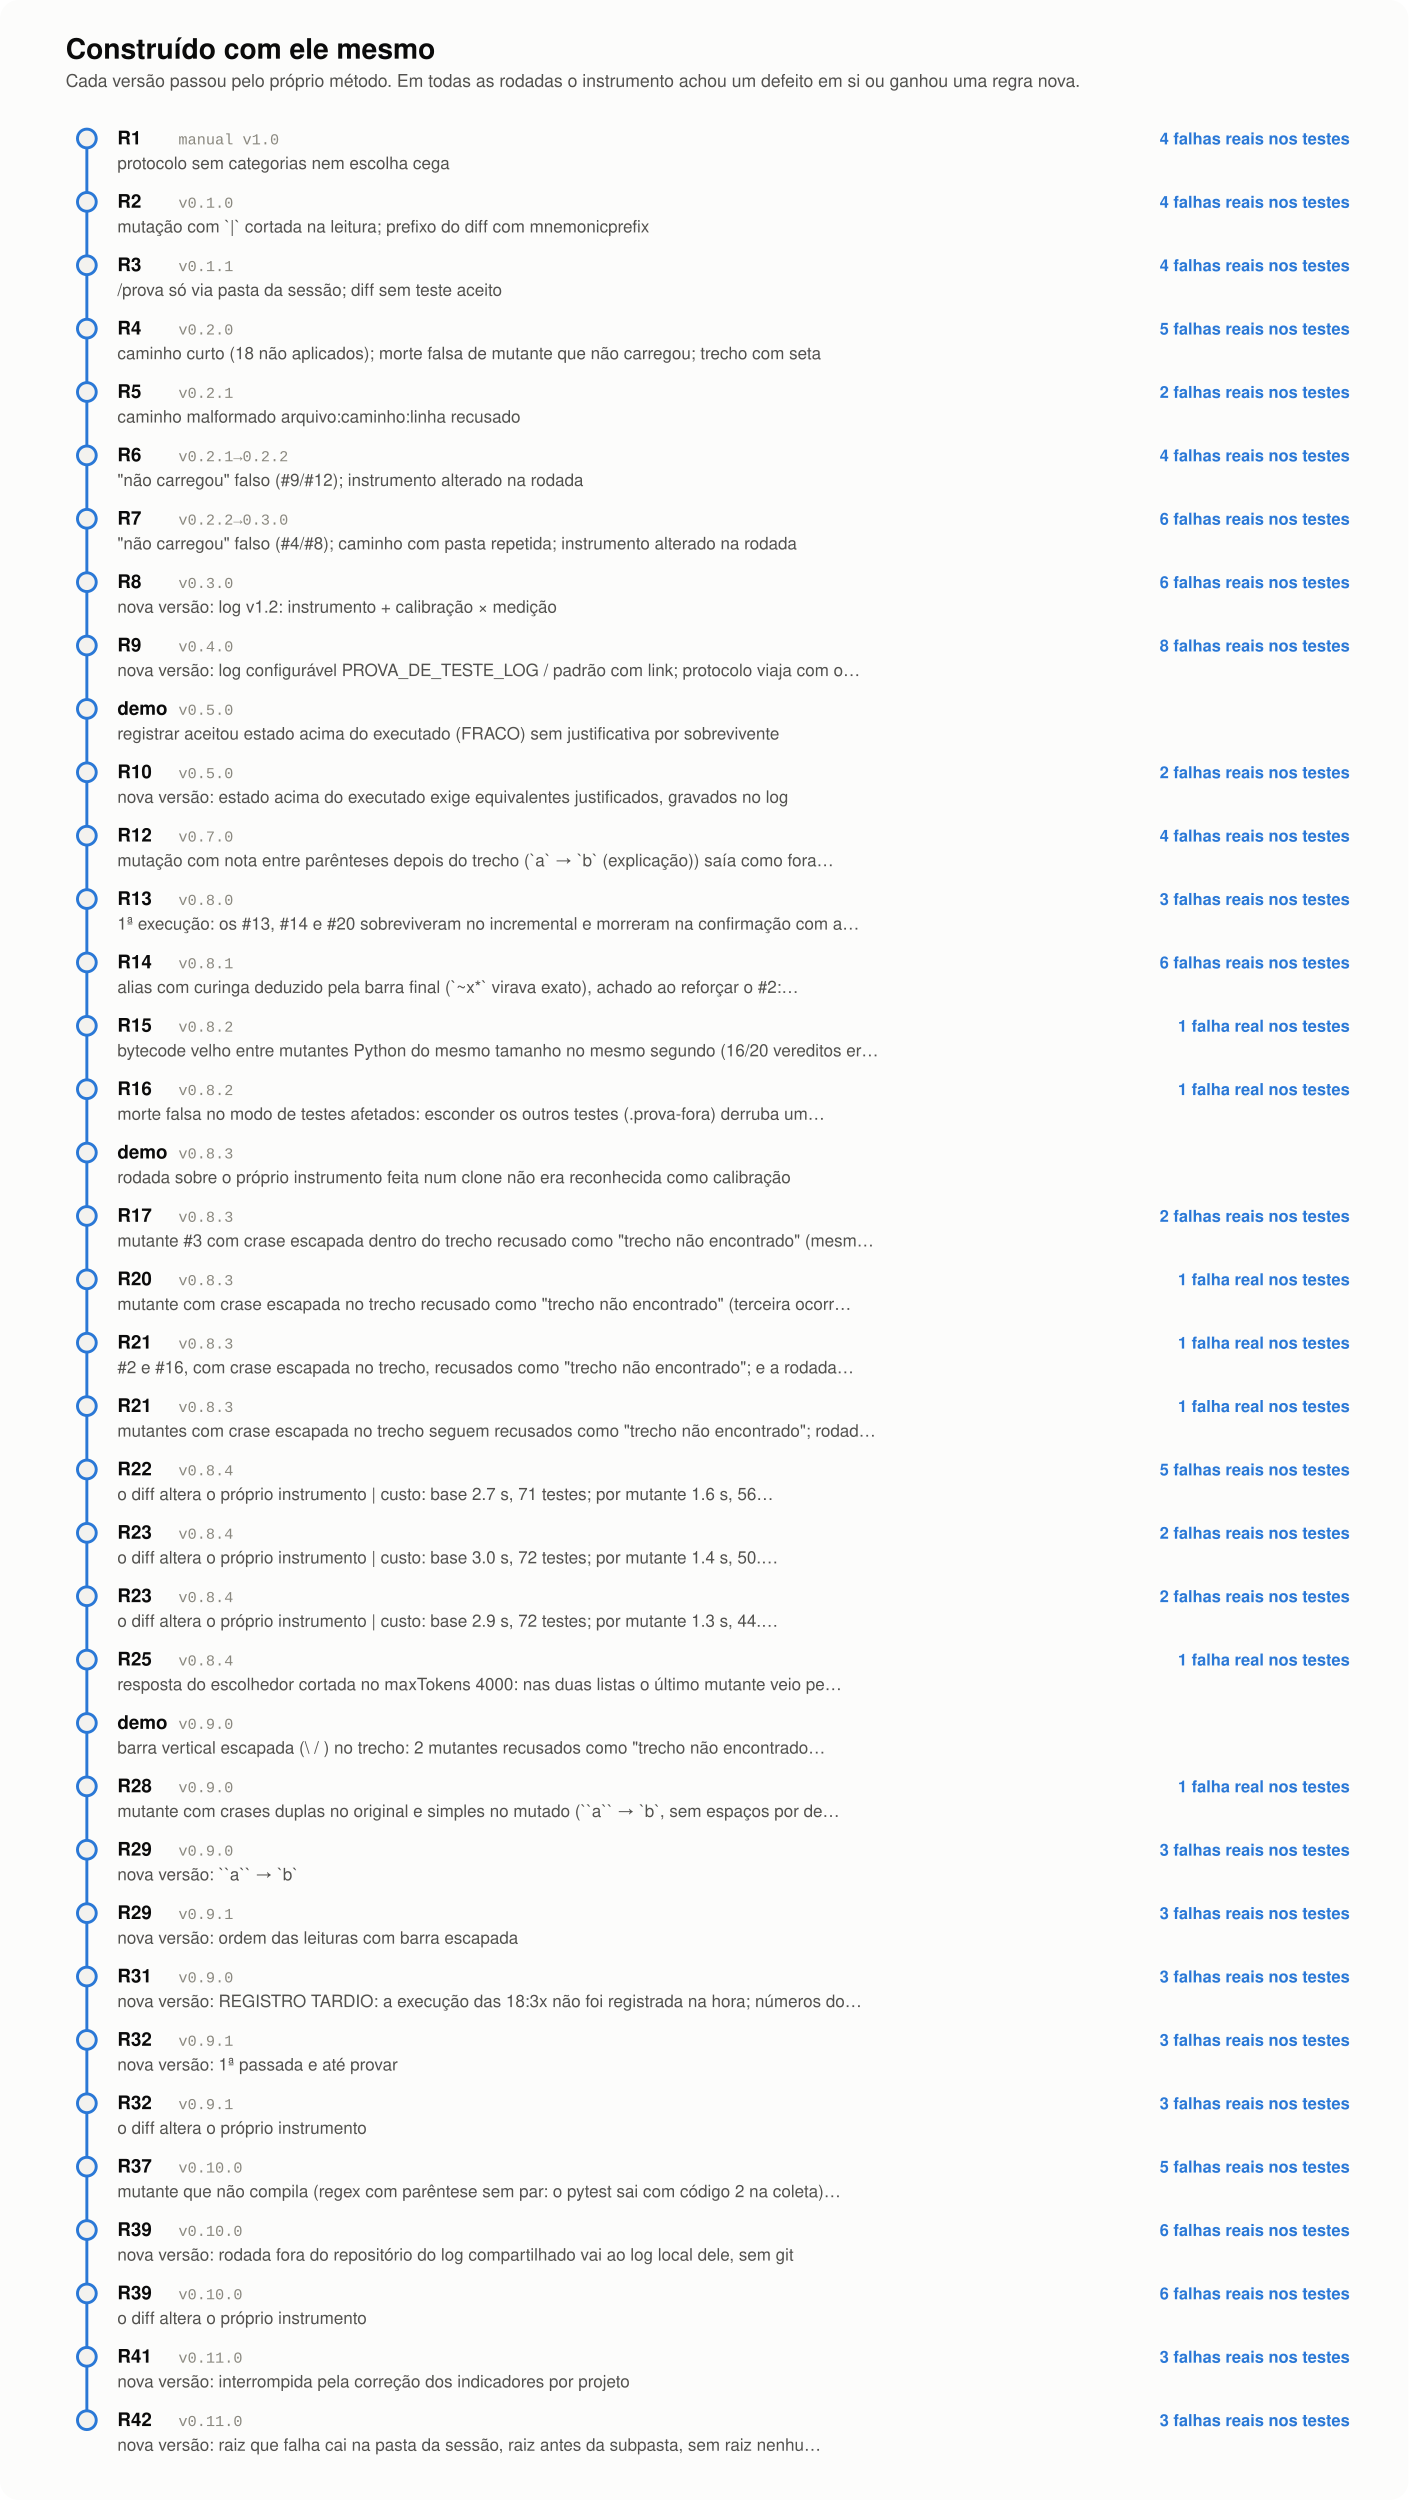
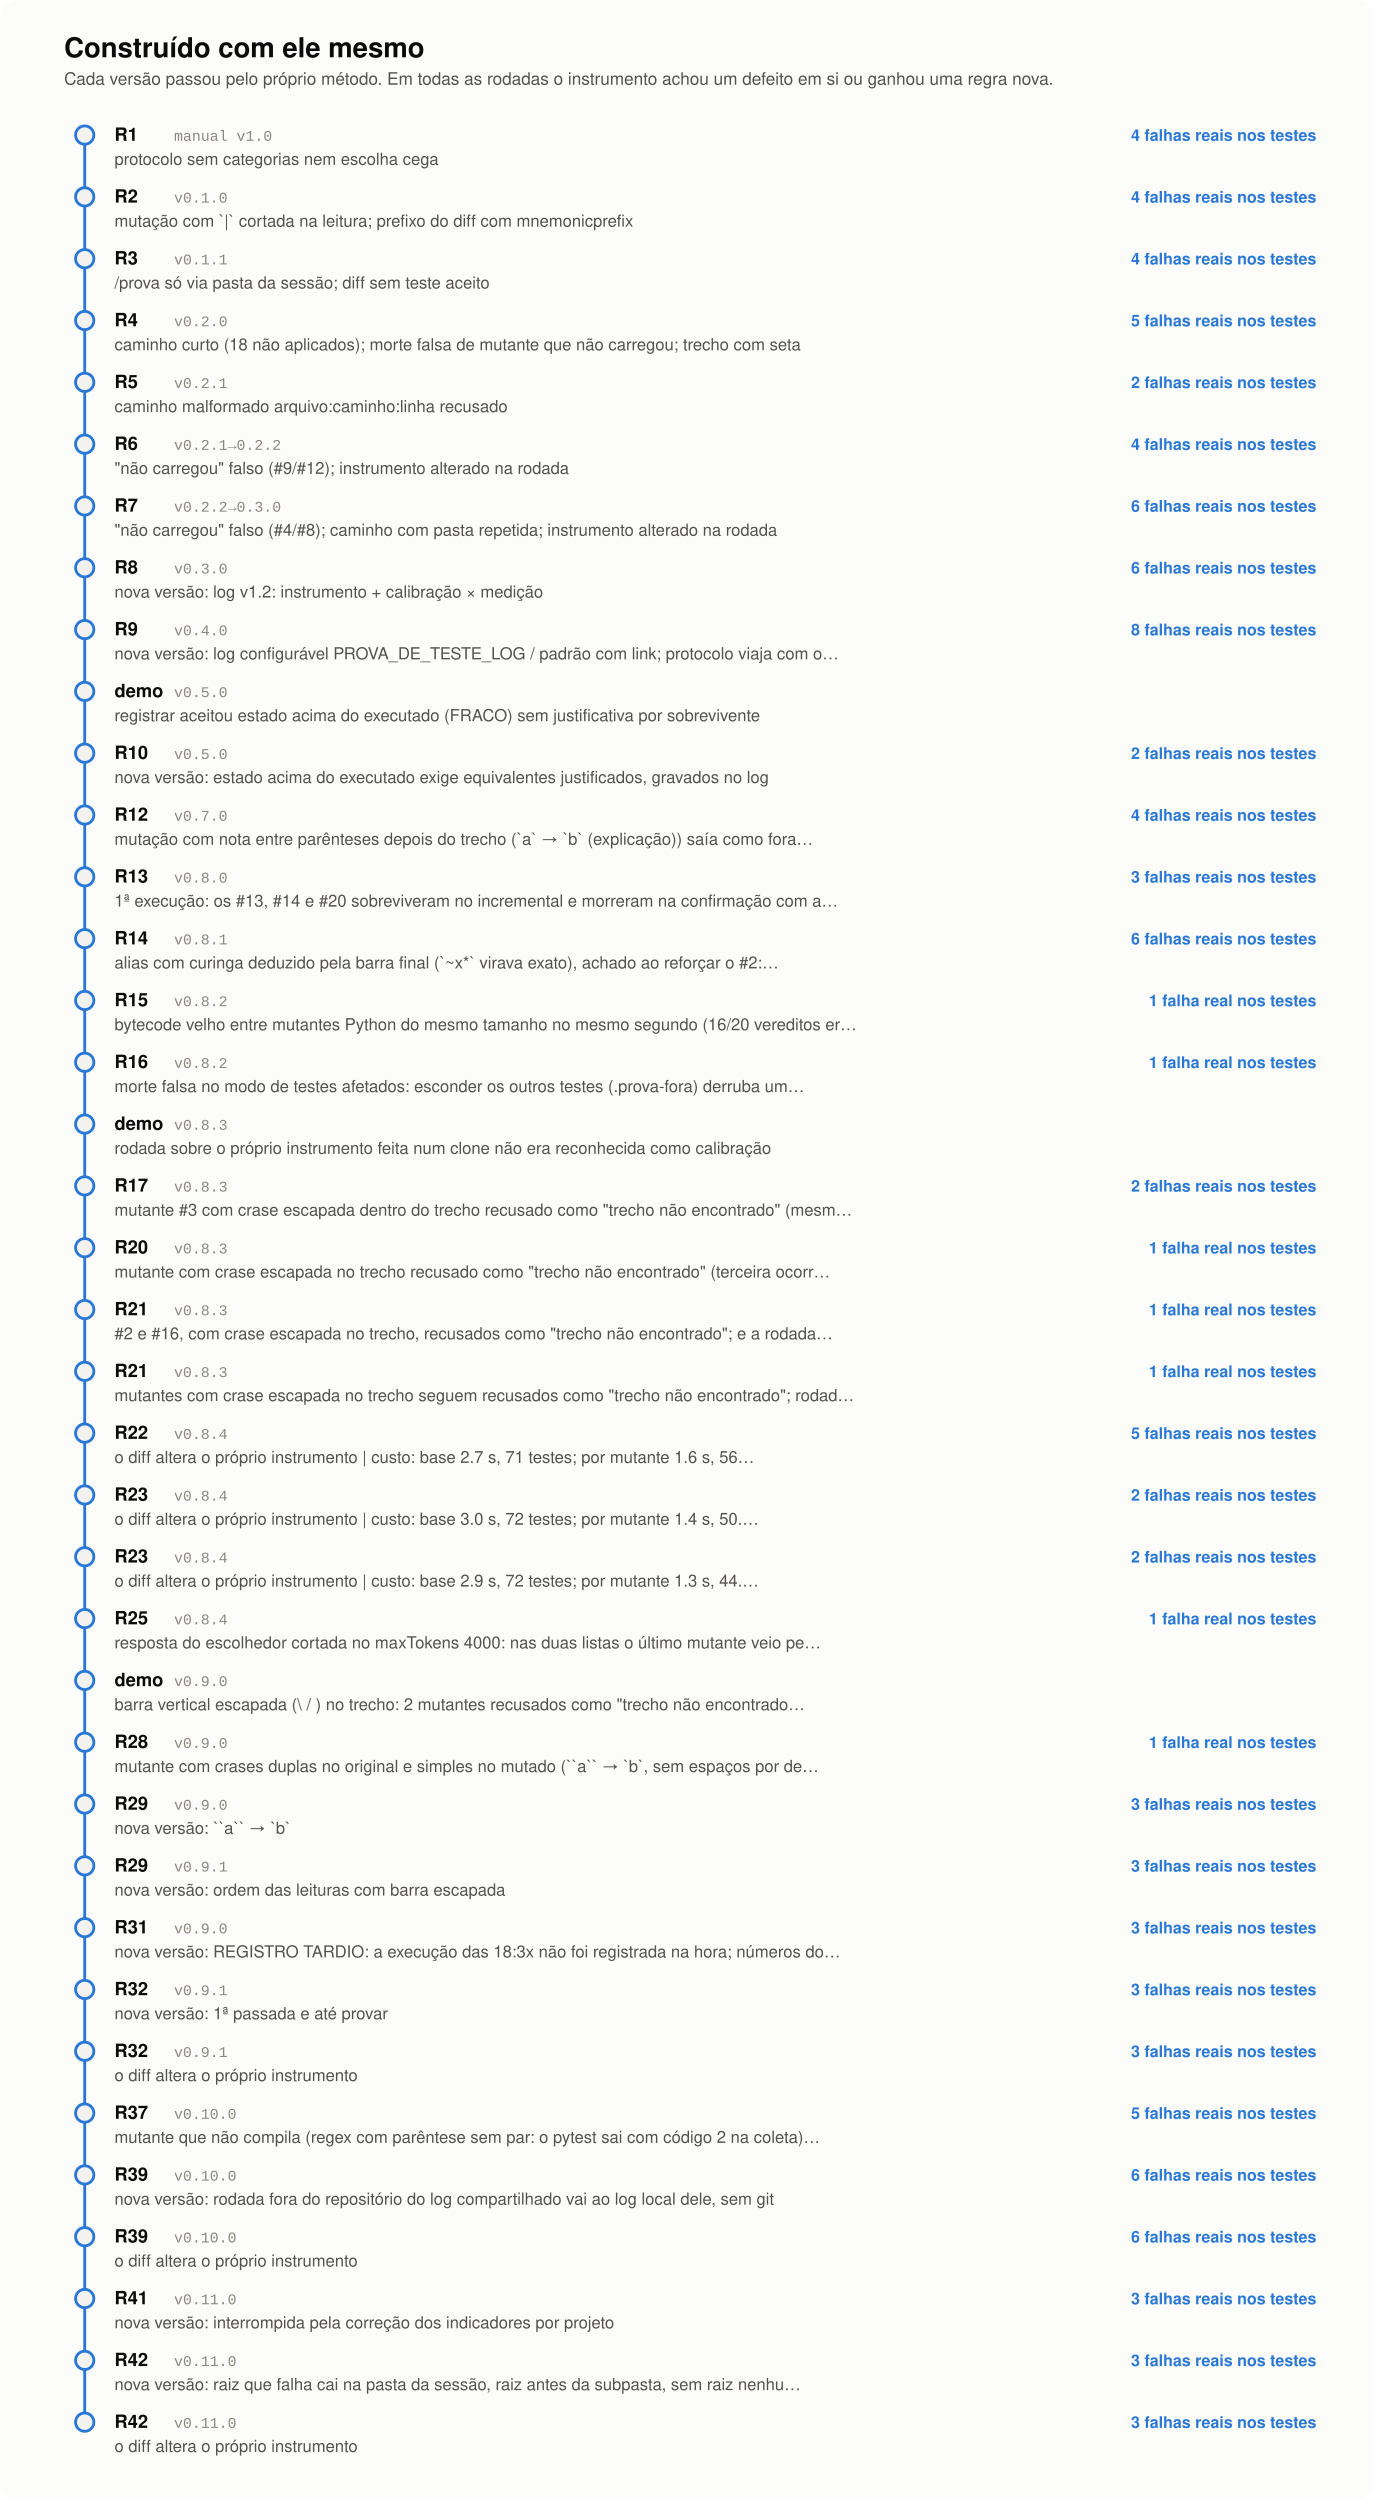
- <svg xmlns="http://www.w3.org/2000/svg" viewBox="0 0 1200 2130" width="1200" height="2130" role="img" aria-label="Linha do tempo das rodadas de calibração do instrumento" font-family="ui-sans-serif, -apple-system, 'Segoe UI', Helvetica, Arial, sans-serif">
+ <svg xmlns="http://www.w3.org/2000/svg" viewBox="0 0 1200 2184" width="1200" height="2184" role="img" aria-label="Linha do tempo das rodadas de calibração do instrumento" font-family="ui-sans-serif, -apple-system, 'Segoe UI', Helvetica, Arial, sans-serif">
  <style>
  .sup { fill: #fcfcfb; } .sup2 { fill: #f3f2ef; } .borda { stroke: #dedcd5; }
  .t1 { fill: #0b0b0b; } .t2 { fill: #52514e; } .t3 { fill: #8a887f; }
  .ac { fill: #2a78d6; } .acs { stroke: #2a78d6; } .acf { fill: #e8f1fb; }
  .ok { fill: #0f7a3d; } .okf { fill: #e3f3e8; }
  @media (prefers-color-scheme: dark) {
    .sup { fill: #1a1a19; } .sup2 { fill: #232322; } .borda { stroke: #3a3936; }
    .t1 { fill: #f0efec; } .t2 { fill: #c3c2b7; } .t3 { fill: #8f8d84; }
    .ac { fill: #3987e5; } .acs { stroke: #3987e5; } .acf { fill: #1d2c40; }
    .ok { fill: #4cc27a; } .okf { fill: #16301f; }
  }
  @media (prefers-reduced-motion: reduce) { * { animation: none !important; } }
</style>
-   <rect width="1200" height="2130" rx="16" class="sup" />
+   <rect width="1200" height="2184" rx="16" class="sup" />
  <text x="56" y="50" font-size="24" font-weight="800" class="t1">Construído com ele mesmo</text>
  <text x="56" y="74" font-size="15" class="t2">Cada versão passou pelo próprio método. Em todas as rodadas o instrumento achou um defeito em si ou ganhou uma regra nova.</text>
  <line x1="74" y1="126" x2="74" y2="164" class="acs" stroke-width="2.5" />
  <circle cx="74" cy="118" r="8" class="sup2 acs" stroke-width="2.5" />
  <text x="100" y="123" font-size="16" font-weight="700" class="t1">R1</text>
  <text x="152" y="123" font-size="13" class="t3" font-family="ui-monospace, 'SF Mono', Menlo, Consolas, 'Liberation Mono', monospace">manual v1.0</text>
  <text x="100" y="144" font-size="14.5" class="t2">protocolo sem categorias nem escolha cega</text>
  <text x="1150" y="123" font-size="14" class="ac" text-anchor="end" font-weight="700">4 falhas reais nos testes</text>
  <line x1="74" y1="180" x2="74" y2="218" class="acs" stroke-width="2.5" />
  <circle cx="74" cy="172" r="8" class="sup2 acs" stroke-width="2.5" />
  <text x="100" y="177" font-size="16" font-weight="700" class="t1">R2</text>
  <text x="152" y="177" font-size="13" class="t3" font-family="ui-monospace, 'SF Mono', Menlo, Consolas, 'Liberation Mono', monospace">v0.1.0</text>
  <text x="100" y="198" font-size="14.5" class="t2">mutação com `|` cortada na leitura; prefixo do diff com mnemonicprefix</text>
  <text x="1150" y="177" font-size="14" class="ac" text-anchor="end" font-weight="700">4 falhas reais nos testes</text>
  <line x1="74" y1="234" x2="74" y2="272" class="acs" stroke-width="2.5" />
  <circle cx="74" cy="226" r="8" class="sup2 acs" stroke-width="2.5" />
  <text x="100" y="231" font-size="16" font-weight="700" class="t1">R3</text>
  <text x="152" y="231" font-size="13" class="t3" font-family="ui-monospace, 'SF Mono', Menlo, Consolas, 'Liberation Mono', monospace">v0.1.1</text>
  <text x="100" y="252" font-size="14.5" class="t2">/prova só via pasta da sessão; diff sem teste aceito</text>
  <text x="1150" y="231" font-size="14" class="ac" text-anchor="end" font-weight="700">4 falhas reais nos testes</text>
  <line x1="74" y1="288" x2="74" y2="326" class="acs" stroke-width="2.5" />
  <circle cx="74" cy="280" r="8" class="sup2 acs" stroke-width="2.5" />
  <text x="100" y="285" font-size="16" font-weight="700" class="t1">R4</text>
  <text x="152" y="285" font-size="13" class="t3" font-family="ui-monospace, 'SF Mono', Menlo, Consolas, 'Liberation Mono', monospace">v0.2.0</text>
  <text x="100" y="306" font-size="14.5" class="t2">caminho curto (18 não aplicados); morte falsa de mutante que não carregou; trecho com seta</text>
  <text x="1150" y="285" font-size="14" class="ac" text-anchor="end" font-weight="700">5 falhas reais nos testes</text>
  <line x1="74" y1="342" x2="74" y2="380" class="acs" stroke-width="2.5" />
  <circle cx="74" cy="334" r="8" class="sup2 acs" stroke-width="2.5" />
  <text x="100" y="339" font-size="16" font-weight="700" class="t1">R5</text>
  <text x="152" y="339" font-size="13" class="t3" font-family="ui-monospace, 'SF Mono', Menlo, Consolas, 'Liberation Mono', monospace">v0.2.1</text>
  <text x="100" y="360" font-size="14.5" class="t2">caminho malformado arquivo:caminho:linha recusado</text>
  <text x="1150" y="339" font-size="14" class="ac" text-anchor="end" font-weight="700">2 falhas reais nos testes</text>
  <line x1="74" y1="396" x2="74" y2="434" class="acs" stroke-width="2.5" />
  <circle cx="74" cy="388" r="8" class="sup2 acs" stroke-width="2.5" />
  <text x="100" y="393" font-size="16" font-weight="700" class="t1">R6</text>
  <text x="152" y="393" font-size="13" class="t3" font-family="ui-monospace, 'SF Mono', Menlo, Consolas, 'Liberation Mono', monospace">v0.2.1→0.2.2</text>
  <text x="100" y="414" font-size="14.5" class="t2">"não carregou" falso (#9/#12); instrumento alterado na rodada</text>
  <text x="1150" y="393" font-size="14" class="ac" text-anchor="end" font-weight="700">4 falhas reais nos testes</text>
  <line x1="74" y1="450" x2="74" y2="488" class="acs" stroke-width="2.5" />
  <circle cx="74" cy="442" r="8" class="sup2 acs" stroke-width="2.5" />
  <text x="100" y="447" font-size="16" font-weight="700" class="t1">R7</text>
  <text x="152" y="447" font-size="13" class="t3" font-family="ui-monospace, 'SF Mono', Menlo, Consolas, 'Liberation Mono', monospace">v0.2.2→0.3.0</text>
  <text x="100" y="468" font-size="14.5" class="t2">"não carregou" falso (#4/#8); caminho com pasta repetida; instrumento alterado na rodada</text>
  <text x="1150" y="447" font-size="14" class="ac" text-anchor="end" font-weight="700">6 falhas reais nos testes</text>
  <line x1="74" y1="504" x2="74" y2="542" class="acs" stroke-width="2.5" />
  <circle cx="74" cy="496" r="8" class="sup2 acs" stroke-width="2.5" />
  <text x="100" y="501" font-size="16" font-weight="700" class="t1">R8</text>
  <text x="152" y="501" font-size="13" class="t3" font-family="ui-monospace, 'SF Mono', Menlo, Consolas, 'Liberation Mono', monospace">v0.3.0</text>
  <text x="100" y="522" font-size="14.5" class="t2">nova versão: log v1.2: instrumento + calibração × medição</text>
  <text x="1150" y="501" font-size="14" class="ac" text-anchor="end" font-weight="700">6 falhas reais nos testes</text>
  <line x1="74" y1="558" x2="74" y2="596" class="acs" stroke-width="2.5" />
  <circle cx="74" cy="550" r="8" class="sup2 acs" stroke-width="2.5" />
  <text x="100" y="555" font-size="16" font-weight="700" class="t1">R9</text>
  <text x="152" y="555" font-size="13" class="t3" font-family="ui-monospace, 'SF Mono', Menlo, Consolas, 'Liberation Mono', monospace">v0.4.0</text>
  <text x="100" y="576" font-size="14.5" class="t2">nova versão: log configurável PROVA_DE_TESTE_LOG / padrão com link; protocolo viaja com o…</text>
  <text x="1150" y="555" font-size="14" class="ac" text-anchor="end" font-weight="700">8 falhas reais nos testes</text>
  <line x1="74" y1="612" x2="74" y2="650" class="acs" stroke-width="2.5" />
  <circle cx="74" cy="604" r="8" class="sup2 acs" stroke-width="2.5" />
  <text x="100" y="609" font-size="16" font-weight="700" class="t1">demo</text>
  <text x="152" y="609" font-size="13" class="t3" font-family="ui-monospace, 'SF Mono', Menlo, Consolas, 'Liberation Mono', monospace">v0.5.0</text>
  <text x="100" y="630" font-size="14.5" class="t2">registrar aceitou estado acima do executado (FRACO) sem justificativa por sobrevivente</text>
  <line x1="74" y1="666" x2="74" y2="704" class="acs" stroke-width="2.5" />
  <circle cx="74" cy="658" r="8" class="sup2 acs" stroke-width="2.5" />
  <text x="100" y="663" font-size="16" font-weight="700" class="t1">R10</text>
  <text x="152" y="663" font-size="13" class="t3" font-family="ui-monospace, 'SF Mono', Menlo, Consolas, 'Liberation Mono', monospace">v0.5.0</text>
  <text x="100" y="684" font-size="14.5" class="t2">nova versão: estado acima do executado exige equivalentes justificados, gravados no log</text>
  <text x="1150" y="663" font-size="14" class="ac" text-anchor="end" font-weight="700">2 falhas reais nos testes</text>
  <line x1="74" y1="720" x2="74" y2="758" class="acs" stroke-width="2.5" />
  <circle cx="74" cy="712" r="8" class="sup2 acs" stroke-width="2.5" />
  <text x="100" y="717" font-size="16" font-weight="700" class="t1">R12</text>
  <text x="152" y="717" font-size="13" class="t3" font-family="ui-monospace, 'SF Mono', Menlo, Consolas, 'Liberation Mono', monospace">v0.7.0</text>
  <text x="100" y="738" font-size="14.5" class="t2">mutação com nota entre parênteses depois do trecho (`a` → `b` (explicação)) saía como fora…</text>
  <text x="1150" y="717" font-size="14" class="ac" text-anchor="end" font-weight="700">4 falhas reais nos testes</text>
  <line x1="74" y1="774" x2="74" y2="812" class="acs" stroke-width="2.5" />
  <circle cx="74" cy="766" r="8" class="sup2 acs" stroke-width="2.5" />
  <text x="100" y="771" font-size="16" font-weight="700" class="t1">R13</text>
  <text x="152" y="771" font-size="13" class="t3" font-family="ui-monospace, 'SF Mono', Menlo, Consolas, 'Liberation Mono', monospace">v0.8.0</text>
  <text x="100" y="792" font-size="14.5" class="t2">1ª execução: os #13, #14 e #20 sobreviveram no incremental e morreram na confirmação com a…</text>
  <text x="1150" y="771" font-size="14" class="ac" text-anchor="end" font-weight="700">3 falhas reais nos testes</text>
  <line x1="74" y1="828" x2="74" y2="866" class="acs" stroke-width="2.5" />
  <circle cx="74" cy="820" r="8" class="sup2 acs" stroke-width="2.5" />
  <text x="100" y="825" font-size="16" font-weight="700" class="t1">R14</text>
  <text x="152" y="825" font-size="13" class="t3" font-family="ui-monospace, 'SF Mono', Menlo, Consolas, 'Liberation Mono', monospace">v0.8.1</text>
  <text x="100" y="846" font-size="14.5" class="t2">alias com curinga deduzido pela barra final (`~x*` virava exato), achado ao reforçar o #2:…</text>
  <text x="1150" y="825" font-size="14" class="ac" text-anchor="end" font-weight="700">6 falhas reais nos testes</text>
  <line x1="74" y1="882" x2="74" y2="920" class="acs" stroke-width="2.5" />
  <circle cx="74" cy="874" r="8" class="sup2 acs" stroke-width="2.5" />
  <text x="100" y="879" font-size="16" font-weight="700" class="t1">R15</text>
  <text x="152" y="879" font-size="13" class="t3" font-family="ui-monospace, 'SF Mono', Menlo, Consolas, 'Liberation Mono', monospace">v0.8.2</text>
  <text x="100" y="900" font-size="14.5" class="t2">bytecode velho entre mutantes Python do mesmo tamanho no mesmo segundo (16/20 vereditos er…</text>
  <text x="1150" y="879" font-size="14" class="ac" text-anchor="end" font-weight="700">1 falha real nos testes</text>
  <line x1="74" y1="936" x2="74" y2="974" class="acs" stroke-width="2.5" />
  <circle cx="74" cy="928" r="8" class="sup2 acs" stroke-width="2.5" />
  <text x="100" y="933" font-size="16" font-weight="700" class="t1">R16</text>
  <text x="152" y="933" font-size="13" class="t3" font-family="ui-monospace, 'SF Mono', Menlo, Consolas, 'Liberation Mono', monospace">v0.8.2</text>
  <text x="100" y="954" font-size="14.5" class="t2">morte falsa no modo de testes afetados: esconder os outros testes (.prova-fora) derruba um…</text>
  <text x="1150" y="933" font-size="14" class="ac" text-anchor="end" font-weight="700">1 falha real nos testes</text>
  <line x1="74" y1="990" x2="74" y2="1028" class="acs" stroke-width="2.5" />
  <circle cx="74" cy="982" r="8" class="sup2 acs" stroke-width="2.5" />
  <text x="100" y="987" font-size="16" font-weight="700" class="t1">demo</text>
  <text x="152" y="987" font-size="13" class="t3" font-family="ui-monospace, 'SF Mono', Menlo, Consolas, 'Liberation Mono', monospace">v0.8.3</text>
  <text x="100" y="1008" font-size="14.5" class="t2">rodada sobre o próprio instrumento feita num clone não era reconhecida como calibração</text>
  <line x1="74" y1="1044" x2="74" y2="1082" class="acs" stroke-width="2.5" />
  <circle cx="74" cy="1036" r="8" class="sup2 acs" stroke-width="2.5" />
  <text x="100" y="1041" font-size="16" font-weight="700" class="t1">R17</text>
  <text x="152" y="1041" font-size="13" class="t3" font-family="ui-monospace, 'SF Mono', Menlo, Consolas, 'Liberation Mono', monospace">v0.8.3</text>
  <text x="100" y="1062" font-size="14.5" class="t2">mutante #3 com crase escapada dentro do trecho recusado como "trecho não encontrado" (mesm…</text>
  <text x="1150" y="1041" font-size="14" class="ac" text-anchor="end" font-weight="700">2 falhas reais nos testes</text>
  <line x1="74" y1="1098" x2="74" y2="1136" class="acs" stroke-width="2.5" />
  <circle cx="74" cy="1090" r="8" class="sup2 acs" stroke-width="2.5" />
  <text x="100" y="1095" font-size="16" font-weight="700" class="t1">R20</text>
  <text x="152" y="1095" font-size="13" class="t3" font-family="ui-monospace, 'SF Mono', Menlo, Consolas, 'Liberation Mono', monospace">v0.8.3</text>
  <text x="100" y="1116" font-size="14.5" class="t2">mutante com crase escapada no trecho recusado como "trecho não encontrado" (terceira ocorr…</text>
  <text x="1150" y="1095" font-size="14" class="ac" text-anchor="end" font-weight="700">1 falha real nos testes</text>
  <line x1="74" y1="1152" x2="74" y2="1190" class="acs" stroke-width="2.5" />
  <circle cx="74" cy="1144" r="8" class="sup2 acs" stroke-width="2.5" />
  <text x="100" y="1149" font-size="16" font-weight="700" class="t1">R21</text>
  <text x="152" y="1149" font-size="13" class="t3" font-family="ui-monospace, 'SF Mono', Menlo, Consolas, 'Liberation Mono', monospace">v0.8.3</text>
  <text x="100" y="1170" font-size="14.5" class="t2">#2 e #16, com crase escapada no trecho, recusados como "trecho não encontrado"; e a rodada…</text>
  <text x="1150" y="1149" font-size="14" class="ac" text-anchor="end" font-weight="700">1 falha real nos testes</text>
  <line x1="74" y1="1206" x2="74" y2="1244" class="acs" stroke-width="2.5" />
  <circle cx="74" cy="1198" r="8" class="sup2 acs" stroke-width="2.5" />
  <text x="100" y="1203" font-size="16" font-weight="700" class="t1">R21</text>
  <text x="152" y="1203" font-size="13" class="t3" font-family="ui-monospace, 'SF Mono', Menlo, Consolas, 'Liberation Mono', monospace">v0.8.3</text>
  <text x="100" y="1224" font-size="14.5" class="t2">mutantes com crase escapada no trecho seguem recusados como "trecho não encontrado"; rodad…</text>
  <text x="1150" y="1203" font-size="14" class="ac" text-anchor="end" font-weight="700">1 falha real nos testes</text>
  <line x1="74" y1="1260" x2="74" y2="1298" class="acs" stroke-width="2.5" />
  <circle cx="74" cy="1252" r="8" class="sup2 acs" stroke-width="2.5" />
  <text x="100" y="1257" font-size="16" font-weight="700" class="t1">R22</text>
  <text x="152" y="1257" font-size="13" class="t3" font-family="ui-monospace, 'SF Mono', Menlo, Consolas, 'Liberation Mono', monospace">v0.8.4</text>
  <text x="100" y="1278" font-size="14.5" class="t2">o diff altera o próprio instrumento | custo: base 2.7 s, 71 testes; por mutante 1.6 s, 56…</text>
  <text x="1150" y="1257" font-size="14" class="ac" text-anchor="end" font-weight="700">5 falhas reais nos testes</text>
  <line x1="74" y1="1314" x2="74" y2="1352" class="acs" stroke-width="2.5" />
  <circle cx="74" cy="1306" r="8" class="sup2 acs" stroke-width="2.5" />
  <text x="100" y="1311" font-size="16" font-weight="700" class="t1">R23</text>
  <text x="152" y="1311" font-size="13" class="t3" font-family="ui-monospace, 'SF Mono', Menlo, Consolas, 'Liberation Mono', monospace">v0.8.4</text>
  <text x="100" y="1332" font-size="14.5" class="t2">o diff altera o próprio instrumento | custo: base 3.0 s, 72 testes; por mutante 1.4 s, 50.…</text>
  <text x="1150" y="1311" font-size="14" class="ac" text-anchor="end" font-weight="700">2 falhas reais nos testes</text>
  <line x1="74" y1="1368" x2="74" y2="1406" class="acs" stroke-width="2.5" />
  <circle cx="74" cy="1360" r="8" class="sup2 acs" stroke-width="2.5" />
  <text x="100" y="1365" font-size="16" font-weight="700" class="t1">R23</text>
  <text x="152" y="1365" font-size="13" class="t3" font-family="ui-monospace, 'SF Mono', Menlo, Consolas, 'Liberation Mono', monospace">v0.8.4</text>
  <text x="100" y="1386" font-size="14.5" class="t2">o diff altera o próprio instrumento | custo: base 2.9 s, 72 testes; por mutante 1.3 s, 44.…</text>
  <text x="1150" y="1365" font-size="14" class="ac" text-anchor="end" font-weight="700">2 falhas reais nos testes</text>
  <line x1="74" y1="1422" x2="74" y2="1460" class="acs" stroke-width="2.5" />
  <circle cx="74" cy="1414" r="8" class="sup2 acs" stroke-width="2.5" />
  <text x="100" y="1419" font-size="16" font-weight="700" class="t1">R25</text>
  <text x="152" y="1419" font-size="13" class="t3" font-family="ui-monospace, 'SF Mono', Menlo, Consolas, 'Liberation Mono', monospace">v0.8.4</text>
  <text x="100" y="1440" font-size="14.5" class="t2">resposta do escolhedor cortada no maxTokens 4000: nas duas listas o último mutante veio pe…</text>
  <text x="1150" y="1419" font-size="14" class="ac" text-anchor="end" font-weight="700">1 falha real nos testes</text>
  <line x1="74" y1="1476" x2="74" y2="1514" class="acs" stroke-width="2.5" />
  <circle cx="74" cy="1468" r="8" class="sup2 acs" stroke-width="2.5" />
  <text x="100" y="1473" font-size="16" font-weight="700" class="t1">demo</text>
  <text x="152" y="1473" font-size="13" class="t3" font-family="ui-monospace, 'SF Mono', Menlo, Consolas, 'Liberation Mono', monospace">v0.9.0</text>
  <text x="100" y="1494" font-size="14.5" class="t2">barra vertical escapada (\ / ) no trecho: 2 mutantes recusados como "trecho não encontrado…</text>
  <line x1="74" y1="1530" x2="74" y2="1568" class="acs" stroke-width="2.5" />
  <circle cx="74" cy="1522" r="8" class="sup2 acs" stroke-width="2.5" />
  <text x="100" y="1527" font-size="16" font-weight="700" class="t1">R28</text>
  <text x="152" y="1527" font-size="13" class="t3" font-family="ui-monospace, 'SF Mono', Menlo, Consolas, 'Liberation Mono', monospace">v0.9.0</text>
  <text x="100" y="1548" font-size="14.5" class="t2">mutante com crases duplas no original e simples no mutado (``a`` → `b`, sem espaços por de…</text>
  <text x="1150" y="1527" font-size="14" class="ac" text-anchor="end" font-weight="700">1 falha real nos testes</text>
  <line x1="74" y1="1584" x2="74" y2="1622" class="acs" stroke-width="2.5" />
  <circle cx="74" cy="1576" r="8" class="sup2 acs" stroke-width="2.5" />
  <text x="100" y="1581" font-size="16" font-weight="700" class="t1">R29</text>
  <text x="152" y="1581" font-size="13" class="t3" font-family="ui-monospace, 'SF Mono', Menlo, Consolas, 'Liberation Mono', monospace">v0.9.0</text>
  <text x="100" y="1602" font-size="14.5" class="t2">nova versão: ``a`` → `b`</text>
  <text x="1150" y="1581" font-size="14" class="ac" text-anchor="end" font-weight="700">3 falhas reais nos testes</text>
  <line x1="74" y1="1638" x2="74" y2="1676" class="acs" stroke-width="2.5" />
  <circle cx="74" cy="1630" r="8" class="sup2 acs" stroke-width="2.5" />
  <text x="100" y="1635" font-size="16" font-weight="700" class="t1">R29</text>
  <text x="152" y="1635" font-size="13" class="t3" font-family="ui-monospace, 'SF Mono', Menlo, Consolas, 'Liberation Mono', monospace">v0.9.1</text>
  <text x="100" y="1656" font-size="14.5" class="t2">nova versão: ordem das leituras com barra escapada</text>
  <text x="1150" y="1635" font-size="14" class="ac" text-anchor="end" font-weight="700">3 falhas reais nos testes</text>
  <line x1="74" y1="1692" x2="74" y2="1730" class="acs" stroke-width="2.5" />
  <circle cx="74" cy="1684" r="8" class="sup2 acs" stroke-width="2.5" />
  <text x="100" y="1689" font-size="16" font-weight="700" class="t1">R31</text>
  <text x="152" y="1689" font-size="13" class="t3" font-family="ui-monospace, 'SF Mono', Menlo, Consolas, 'Liberation Mono', monospace">v0.9.0</text>
  <text x="100" y="1710" font-size="14.5" class="t2">nova versão: REGISTRO TARDIO: a execução das 18:3x não foi registrada na hora; números do…</text>
  <text x="1150" y="1689" font-size="14" class="ac" text-anchor="end" font-weight="700">3 falhas reais nos testes</text>
  <line x1="74" y1="1746" x2="74" y2="1784" class="acs" stroke-width="2.5" />
  <circle cx="74" cy="1738" r="8" class="sup2 acs" stroke-width="2.5" />
  <text x="100" y="1743" font-size="16" font-weight="700" class="t1">R32</text>
  <text x="152" y="1743" font-size="13" class="t3" font-family="ui-monospace, 'SF Mono', Menlo, Consolas, 'Liberation Mono', monospace">v0.9.1</text>
  <text x="100" y="1764" font-size="14.5" class="t2">nova versão: 1ª passada e até provar</text>
  <text x="1150" y="1743" font-size="14" class="ac" text-anchor="end" font-weight="700">3 falhas reais nos testes</text>
  <line x1="74" y1="1800" x2="74" y2="1838" class="acs" stroke-width="2.5" />
  <circle cx="74" cy="1792" r="8" class="sup2 acs" stroke-width="2.5" />
  <text x="100" y="1797" font-size="16" font-weight="700" class="t1">R32</text>
  <text x="152" y="1797" font-size="13" class="t3" font-family="ui-monospace, 'SF Mono', Menlo, Consolas, 'Liberation Mono', monospace">v0.9.1</text>
  <text x="100" y="1818" font-size="14.5" class="t2">o diff altera o próprio instrumento</text>
  <text x="1150" y="1797" font-size="14" class="ac" text-anchor="end" font-weight="700">3 falhas reais nos testes</text>
  <line x1="74" y1="1854" x2="74" y2="1892" class="acs" stroke-width="2.5" />
  <circle cx="74" cy="1846" r="8" class="sup2 acs" stroke-width="2.5" />
  <text x="100" y="1851" font-size="16" font-weight="700" class="t1">R37</text>
  <text x="152" y="1851" font-size="13" class="t3" font-family="ui-monospace, 'SF Mono', Menlo, Consolas, 'Liberation Mono', monospace">v0.10.0</text>
  <text x="100" y="1872" font-size="14.5" class="t2">mutante que não compila (regex com parêntese sem par: o pytest sai com código 2 na coleta)…</text>
  <text x="1150" y="1851" font-size="14" class="ac" text-anchor="end" font-weight="700">5 falhas reais nos testes</text>
  <line x1="74" y1="1908" x2="74" y2="1946" class="acs" stroke-width="2.5" />
  <circle cx="74" cy="1900" r="8" class="sup2 acs" stroke-width="2.5" />
  <text x="100" y="1905" font-size="16" font-weight="700" class="t1">R39</text>
  <text x="152" y="1905" font-size="13" class="t3" font-family="ui-monospace, 'SF Mono', Menlo, Consolas, 'Liberation Mono', monospace">v0.10.0</text>
  <text x="100" y="1926" font-size="14.5" class="t2">nova versão: rodada fora do repositório do log compartilhado vai ao log local dele, sem git</text>
  <text x="1150" y="1905" font-size="14" class="ac" text-anchor="end" font-weight="700">6 falhas reais nos testes</text>
  <line x1="74" y1="1962" x2="74" y2="2000" class="acs" stroke-width="2.5" />
  <circle cx="74" cy="1954" r="8" class="sup2 acs" stroke-width="2.5" />
  <text x="100" y="1959" font-size="16" font-weight="700" class="t1">R39</text>
  <text x="152" y="1959" font-size="13" class="t3" font-family="ui-monospace, 'SF Mono', Menlo, Consolas, 'Liberation Mono', monospace">v0.10.0</text>
  <text x="100" y="1980" font-size="14.5" class="t2">o diff altera o próprio instrumento</text>
  <text x="1150" y="1959" font-size="14" class="ac" text-anchor="end" font-weight="700">6 falhas reais nos testes</text>
  <line x1="74" y1="2016" x2="74" y2="2054" class="acs" stroke-width="2.5" />
  <circle cx="74" cy="2008" r="8" class="sup2 acs" stroke-width="2.5" />
  <text x="100" y="2013" font-size="16" font-weight="700" class="t1">R41</text>
  <text x="152" y="2013" font-size="13" class="t3" font-family="ui-monospace, 'SF Mono', Menlo, Consolas, 'Liberation Mono', monospace">v0.11.0</text>
  <text x="100" y="2034" font-size="14.5" class="t2">nova versão: interrompida pela correção dos indicadores por projeto</text>
  <text x="1150" y="2013" font-size="14" class="ac" text-anchor="end" font-weight="700">3 falhas reais nos testes</text>
+   <line x1="74" y1="2070" x2="74" y2="2108" class="acs" stroke-width="2.5" />
  <circle cx="74" cy="2062" r="8" class="sup2 acs" stroke-width="2.5" />
  <text x="100" y="2067" font-size="16" font-weight="700" class="t1">R42</text>
  <text x="152" y="2067" font-size="13" class="t3" font-family="ui-monospace, 'SF Mono', Menlo, Consolas, 'Liberation Mono', monospace">v0.11.0</text>
  <text x="100" y="2088" font-size="14.5" class="t2">nova versão: raiz que falha cai na pasta da sessão, raiz antes da subpasta, sem raiz nenhu…</text>
  <text x="1150" y="2067" font-size="14" class="ac" text-anchor="end" font-weight="700">3 falhas reais nos testes</text>
+   <circle cx="74" cy="2116" r="8" class="sup2 acs" stroke-width="2.5" />
+   <text x="100" y="2121" font-size="16" font-weight="700" class="t1">R42</text>
+   <text x="152" y="2121" font-size="13" class="t3" font-family="ui-monospace, 'SF Mono', Menlo, Consolas, 'Liberation Mono', monospace">v0.11.0</text>
+   <text x="100" y="2142" font-size="14.5" class="t2">o diff altera o próprio instrumento</text>
+   <text x="1150" y="2121" font-size="14" class="ac" text-anchor="end" font-weight="700">3 falhas reais nos testes</text>
</svg>
